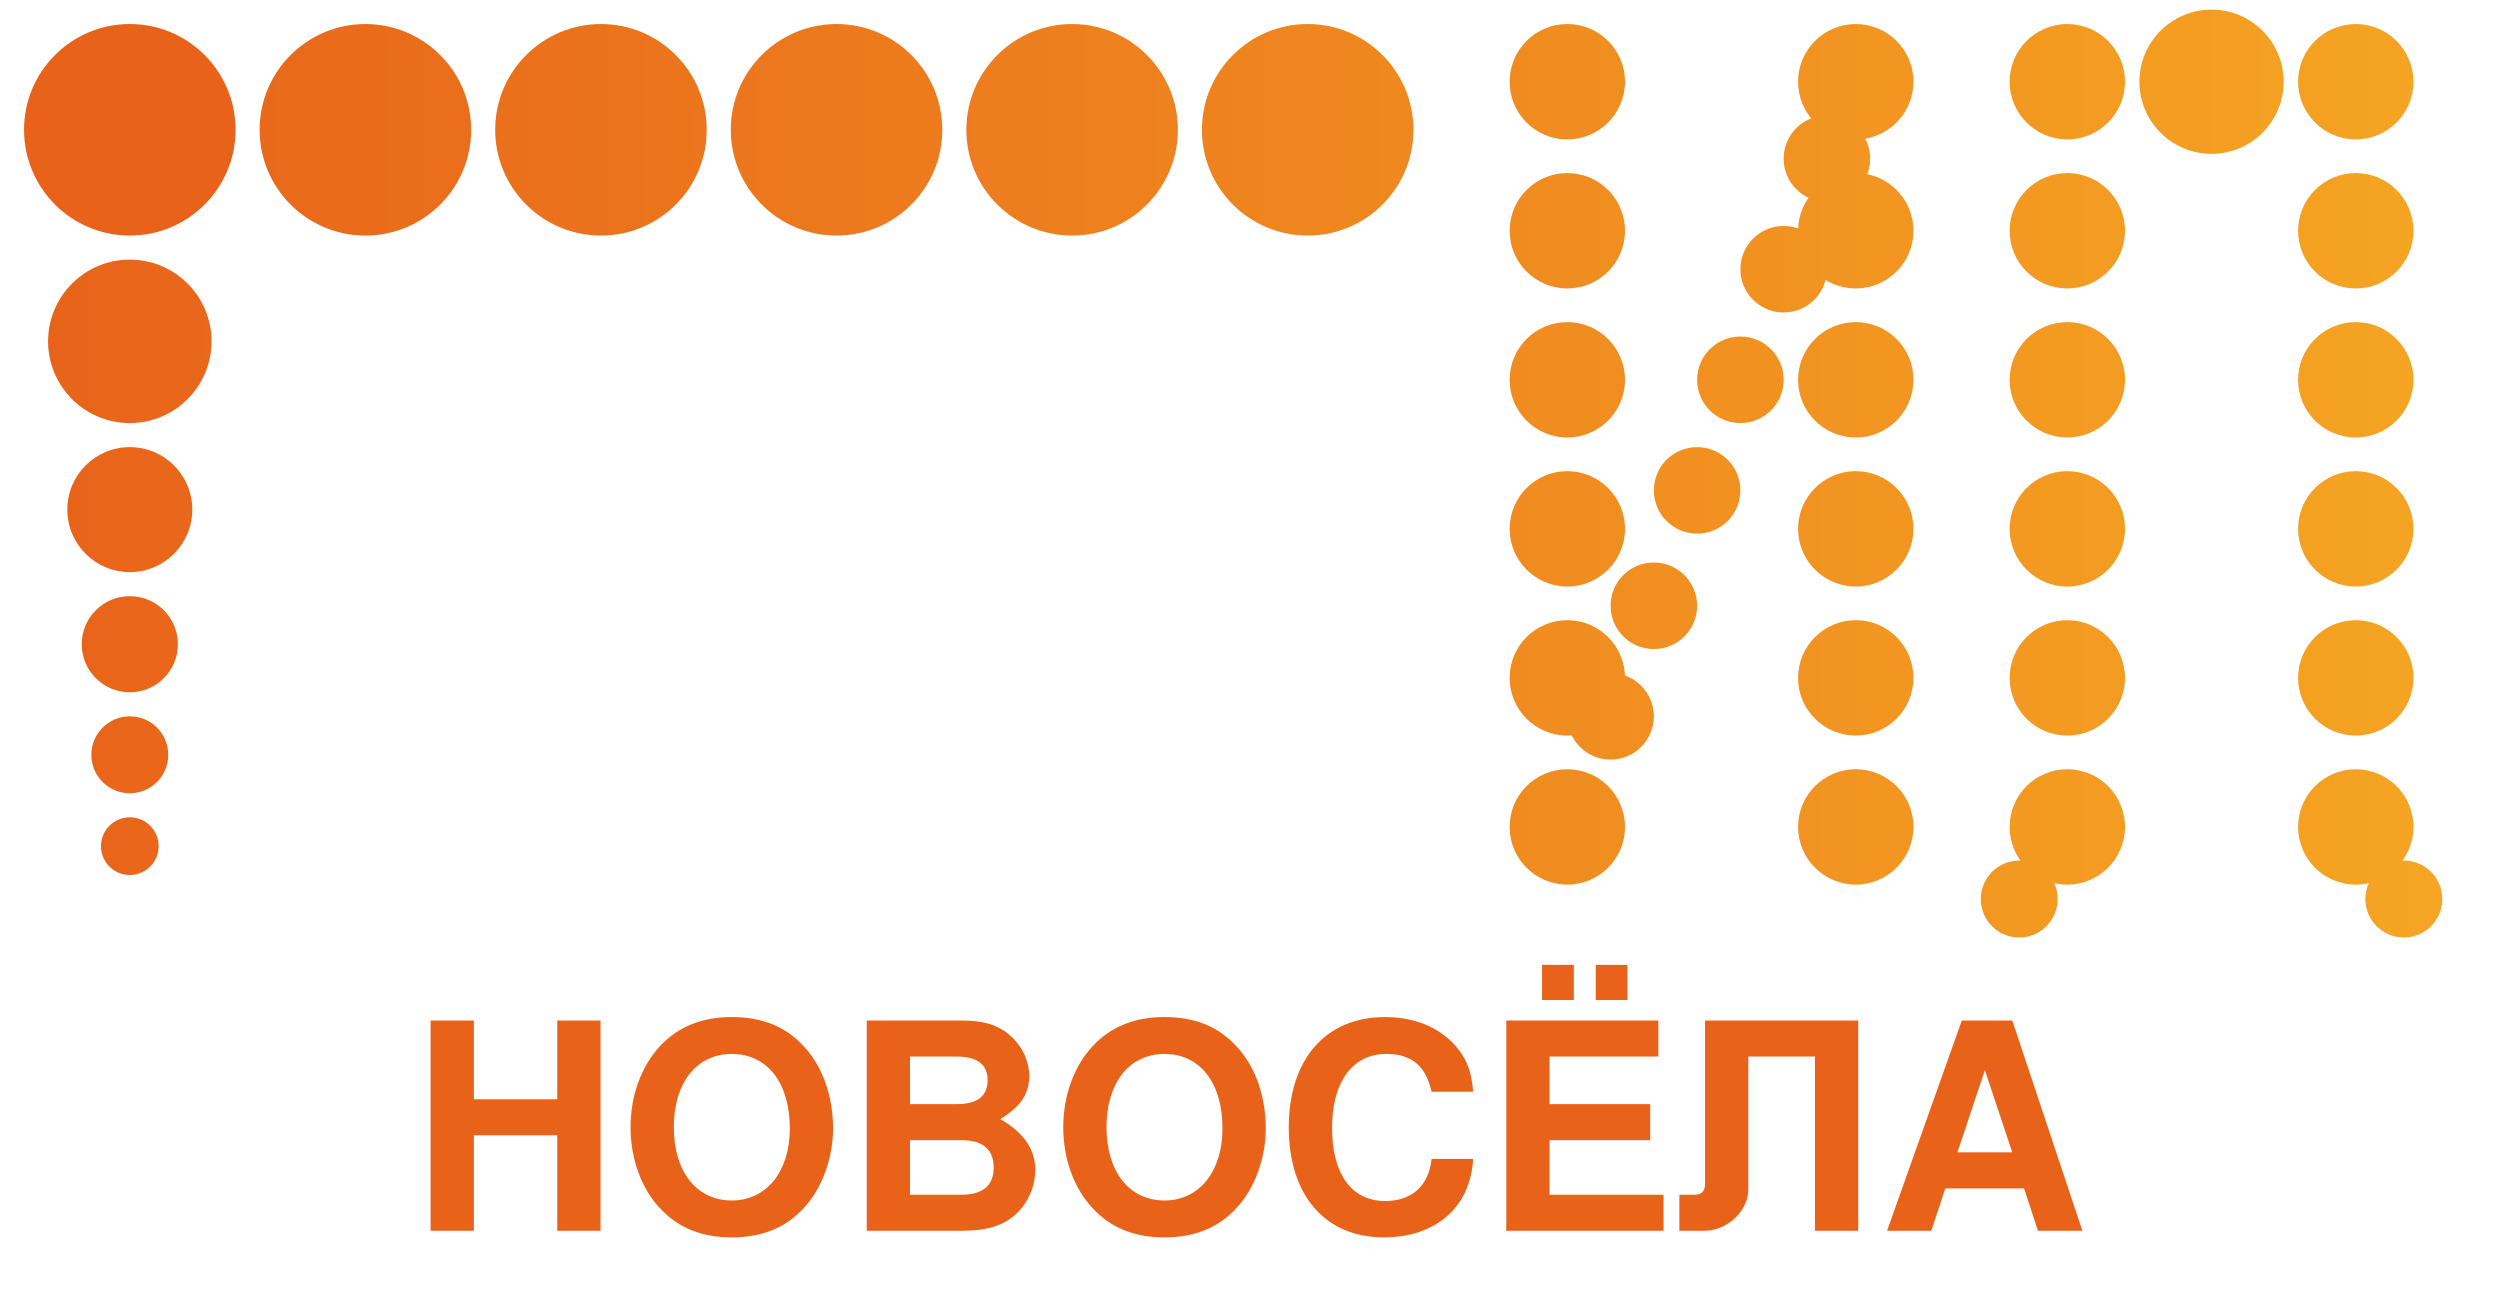
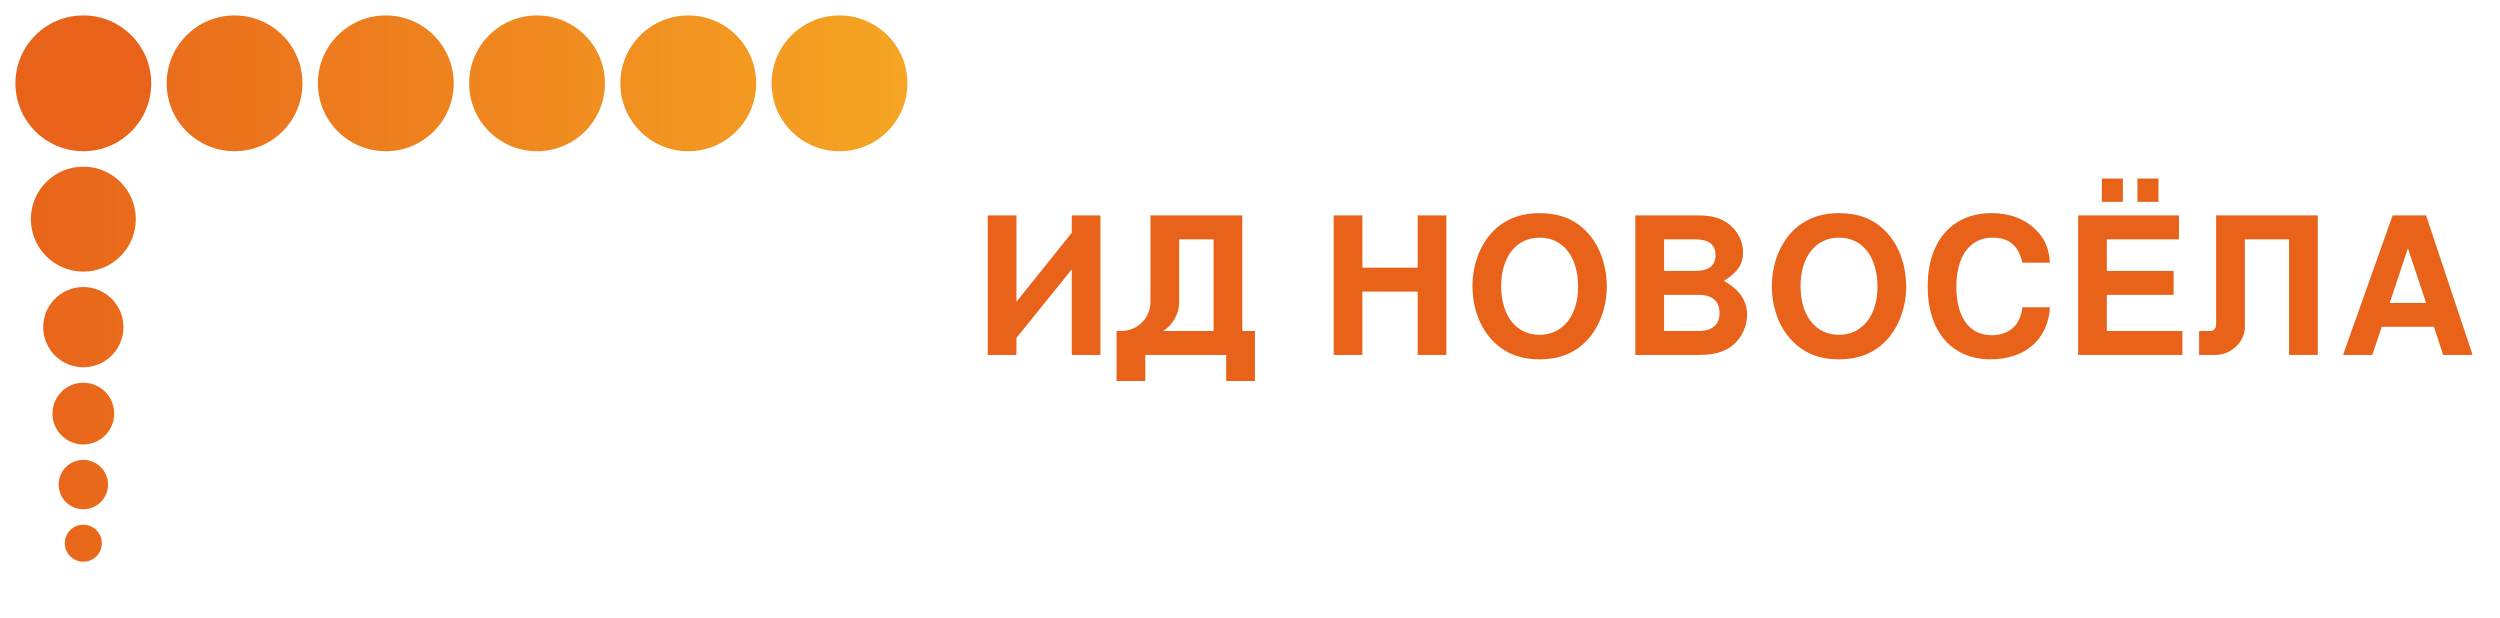
- <svg xmlns="http://www.w3.org/2000/svg" viewBox="0 0 520 270">
+ <svg xmlns="http://www.w3.org/2000/svg" viewBox="0 0 810 200">
  <defs>
-     <linearGradient id="grd" x1="0" y1="0" x2="520" y2="0" gradientUnits="userSpaceOnUse">
+     <linearGradient id="grd" x1="0" y1="0" x2="300" y2="0" gradientUnits="userSpaceOnUse">
      <stop offset="0%" stop-color="#E8621A" />
      <stop offset="100%" stop-color="#F5A623" />
    </linearGradient>
  </defs>
  <style>
-     /*
-       corner — самый большой шар: пульсирует + переливается оранжево-золотым.
-       blink   — все остальные шары мигают по очереди (волна слева направо).
-     */
    @keyframes corner-anim {
      0%,100% { transform:scale(1);    fill:#E8621A; }
      50%     { transform:scale(1.38); fill:#F5A623; }
    }
    @keyframes blink {
      0%,100% { opacity:1; }
-       50%     { opacity:0.3; }
+       50%     { opacity:0.28; }
    }
-     .corner {
-       transform-box:fill-box;
-       transform-origin:center;
-       animation:corner-anim 2s ease-in-out infinite;
-     }
-     /* Волна b1→b12: 0.2s шаг, длительность 3s */
-     .b1  { animation:blink 3s ease-in-out infinite 0.20s; }
-     .b2  { animation:blink 3s ease-in-out infinite 0.40s; }
-     .b3  { animation:blink 3s ease-in-out infinite 0.60s; }
-     .b4  { animation:blink 3s ease-in-out infinite 0.80s; }
-     .b5  { animation:blink 3s ease-in-out infinite 1.00s; }
-     .b6  { animation:blink 3s ease-in-out infinite 1.20s; }
-     .b7  { animation:blink 3s ease-in-out infinite 1.40s; }
-     .b8  { animation:blink 3s ease-in-out infinite 1.60s; }
-     .b9  { animation:blink 3s ease-in-out infinite 1.80s; }
-     .b10 { animation:blink 3s ease-in-out infinite 2.00s; }
-     .b11 { animation:blink 3s ease-in-out infinite 2.20s; }
-     .b12 { animation:blink 3s ease-in-out infinite 2.40s; }
-     .lt  { animation:blink 3s ease-in-out infinite 2.60s; }
+     .corner { transform-box:fill-box; transform-origin:center; animation:corner-anim 2s ease-in-out infinite; }
+     .b1 { animation:blink 3s ease-in-out infinite 0.2s; }
+     .b2 { animation:blink 3s ease-in-out infinite 0.4s; }
+     .b3 { animation:blink 3s ease-in-out infinite 0.6s; }
+     .b4 { animation:blink 3s ease-in-out infinite 0.8s; }
+     .b5 { animation:blink 3s ease-in-out infinite 1.0s; }
  </style>
  <circle cx="27" cy="27" r="22" fill="#E8621A" class="corner" />
  <circle cx="76" cy="27" r="22" fill="url(#grd)" class="b1" />
  <circle cx="125" cy="27" r="22" fill="url(#grd)" class="b2" />
  <circle cx="174" cy="27" r="22" fill="url(#grd)" class="b3" />
  <circle cx="223" cy="27" r="22" fill="url(#grd)" class="b4" />
  <circle cx="272" cy="27" r="22" fill="url(#grd)" class="b5" />
  <circle cx="27" cy="71" r="17" fill="url(#grd)" class="b1" />
  <circle cx="27" cy="106" r="13" fill="url(#grd)" class="b2" />
  <circle cx="27" cy="134" r="10" fill="url(#grd)" class="b3" />
  <circle cx="27" cy="157" r="8" fill="url(#grd)" class="b4" />
  <circle cx="27" cy="176" r="6" fill="url(#grd)" class="b5" />
-   <circle cx="326" cy="17" r="12" fill="url(#grd)" class="b6" />
-   <circle cx="326" cy="48" r="12" fill="url(#grd)" class="b7" />
-   <circle cx="326" cy="79" r="12" fill="url(#grd)" class="b8" />
-   <circle cx="326" cy="110" r="12" fill="url(#grd)" class="b9" />
-   <circle cx="326" cy="141" r="12" fill="url(#grd)" class="b10" />
-   <circle cx="326" cy="172" r="12" fill="url(#grd)" class="b11" />
-   <circle cx="380" cy="33" r="9" fill="url(#grd)" class="b6" />
-   <circle cx="371" cy="56" r="9" fill="url(#grd)" class="b7" />
-   <circle cx="362" cy="79" r="9" fill="url(#grd)" class="b8" />
-   <circle cx="353" cy="102" r="9" fill="url(#grd)" class="b9" />
-   <circle cx="344" cy="126" r="9" fill="url(#grd)" class="b10" />
-   <circle cx="335" cy="149" r="9" fill="url(#grd)" class="b11" />
-   <circle cx="386" cy="17" r="12" fill="url(#grd)" class="b6" />
-   <circle cx="386" cy="48" r="12" fill="url(#grd)" class="b7" />
-   <circle cx="386" cy="79" r="12" fill="url(#grd)" class="b8" />
-   <circle cx="386" cy="110" r="12" fill="url(#grd)" class="b9" />
-   <circle cx="386" cy="141" r="12" fill="url(#grd)" class="b10" />
-   <circle cx="386" cy="172" r="12" fill="url(#grd)" class="b11" />
-   <circle cx="430" cy="17" r="12" fill="url(#grd)" class="b7" />
-   <circle cx="430" cy="48" r="12" fill="url(#grd)" class="b8" />
-   <circle cx="430" cy="79" r="12" fill="url(#grd)" class="b9" />
-   <circle cx="430" cy="110" r="12" fill="url(#grd)" class="b10" />
-   <circle cx="430" cy="141" r="12" fill="url(#grd)" class="b11" />
-   <circle cx="430" cy="172" r="12" fill="url(#grd)" class="b12" />
-   <circle cx="460" cy="17" r="15" fill="url(#grd)" class="b7" />
-   <circle cx="490" cy="17" r="12" fill="url(#grd)" class="b7" />
-   <circle cx="490" cy="48" r="12" fill="url(#grd)" class="b8" />
-   <circle cx="490" cy="79" r="12" fill="url(#grd)" class="b9" />
-   <circle cx="490" cy="110" r="12" fill="url(#grd)" class="b10" />
-   <circle cx="490" cy="141" r="12" fill="url(#grd)" class="b11" />
-   <circle cx="490" cy="172" r="12" fill="url(#grd)" class="b12" />
-   <circle cx="420" cy="187" r="8" fill="url(#grd)" class="b12" />
-   <circle cx="500" cy="187" r="8" fill="url(#grd)" class="b12" />
-   <text x="260" y="256" text-anchor="middle" font-family="system-ui,-apple-system,'Segoe UI',Helvetica,Arial,sans-serif" font-size="60" font-weight="800" fill="#E8621A" textLength="460" lengthAdjust="spacingAndGlyphs" class="lt">НОВОСЁЛА</text>
+   <text x="316" y="115" font-family="system-ui,-apple-system,'Segoe UI',Helvetica,Arial,sans-serif" font-size="62" font-weight="800" fill="#E8621A" letter-spacing="2">ИД НОВОСЁЛА</text>
</svg>
